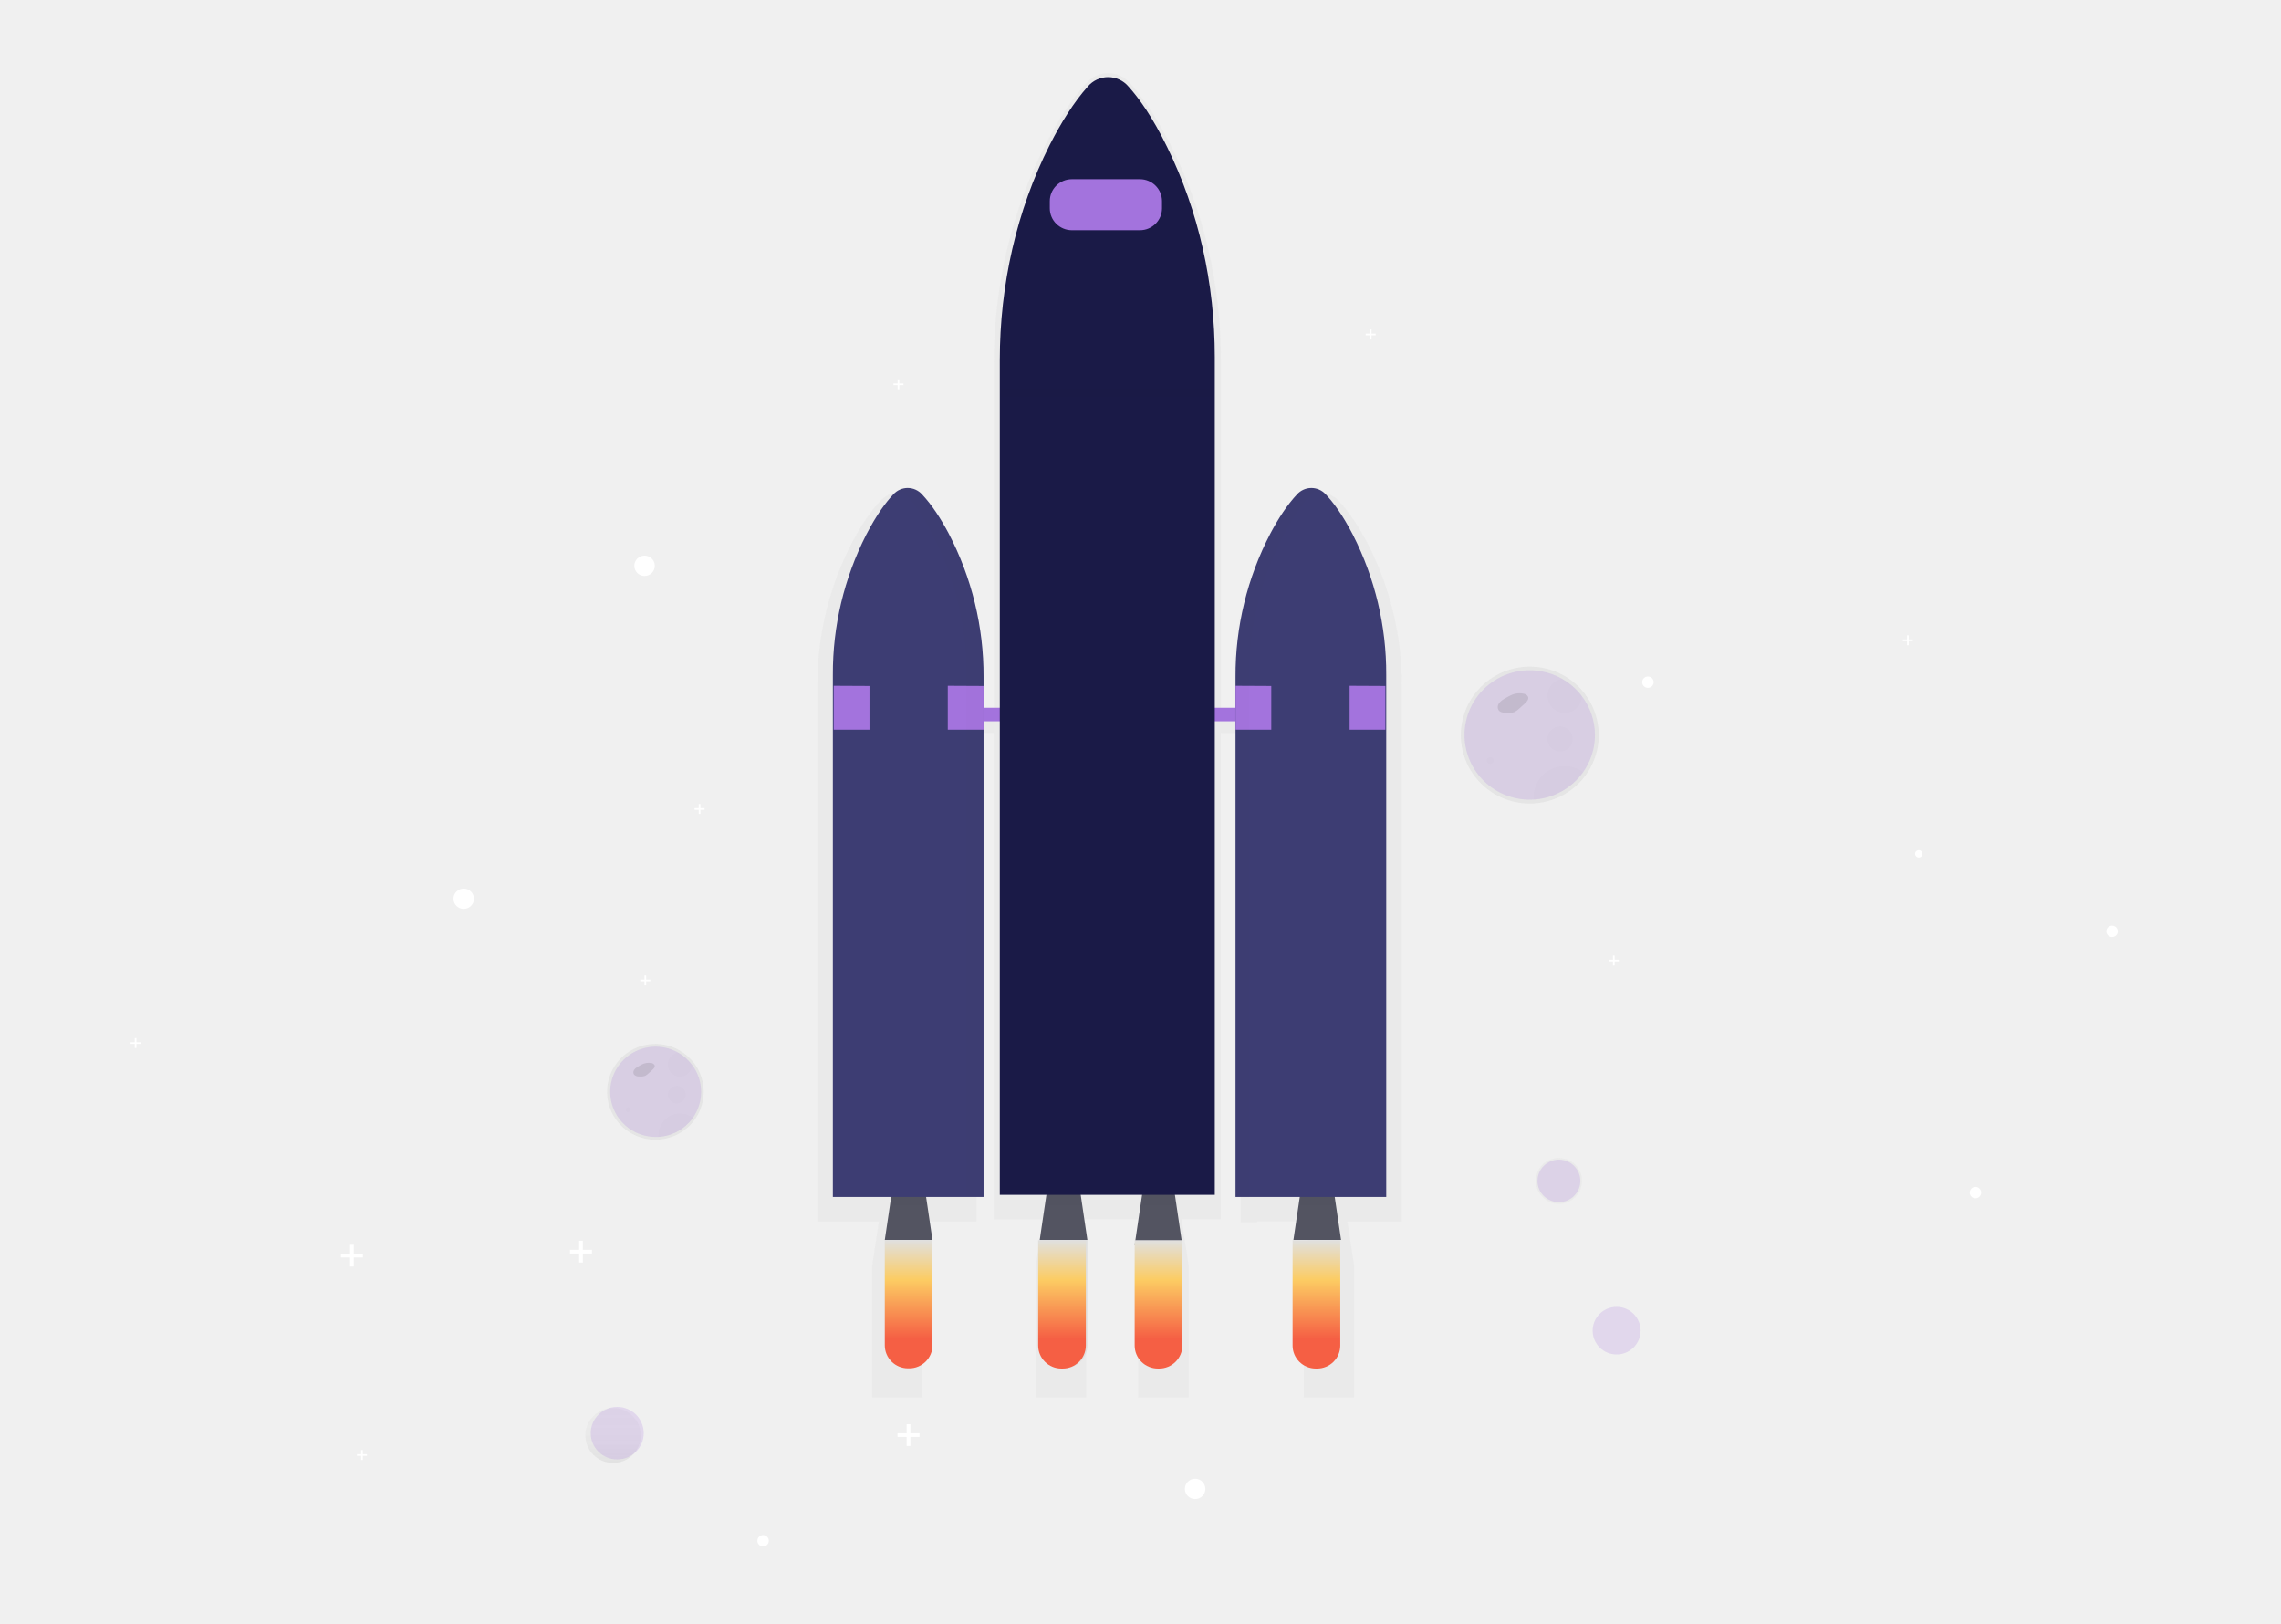
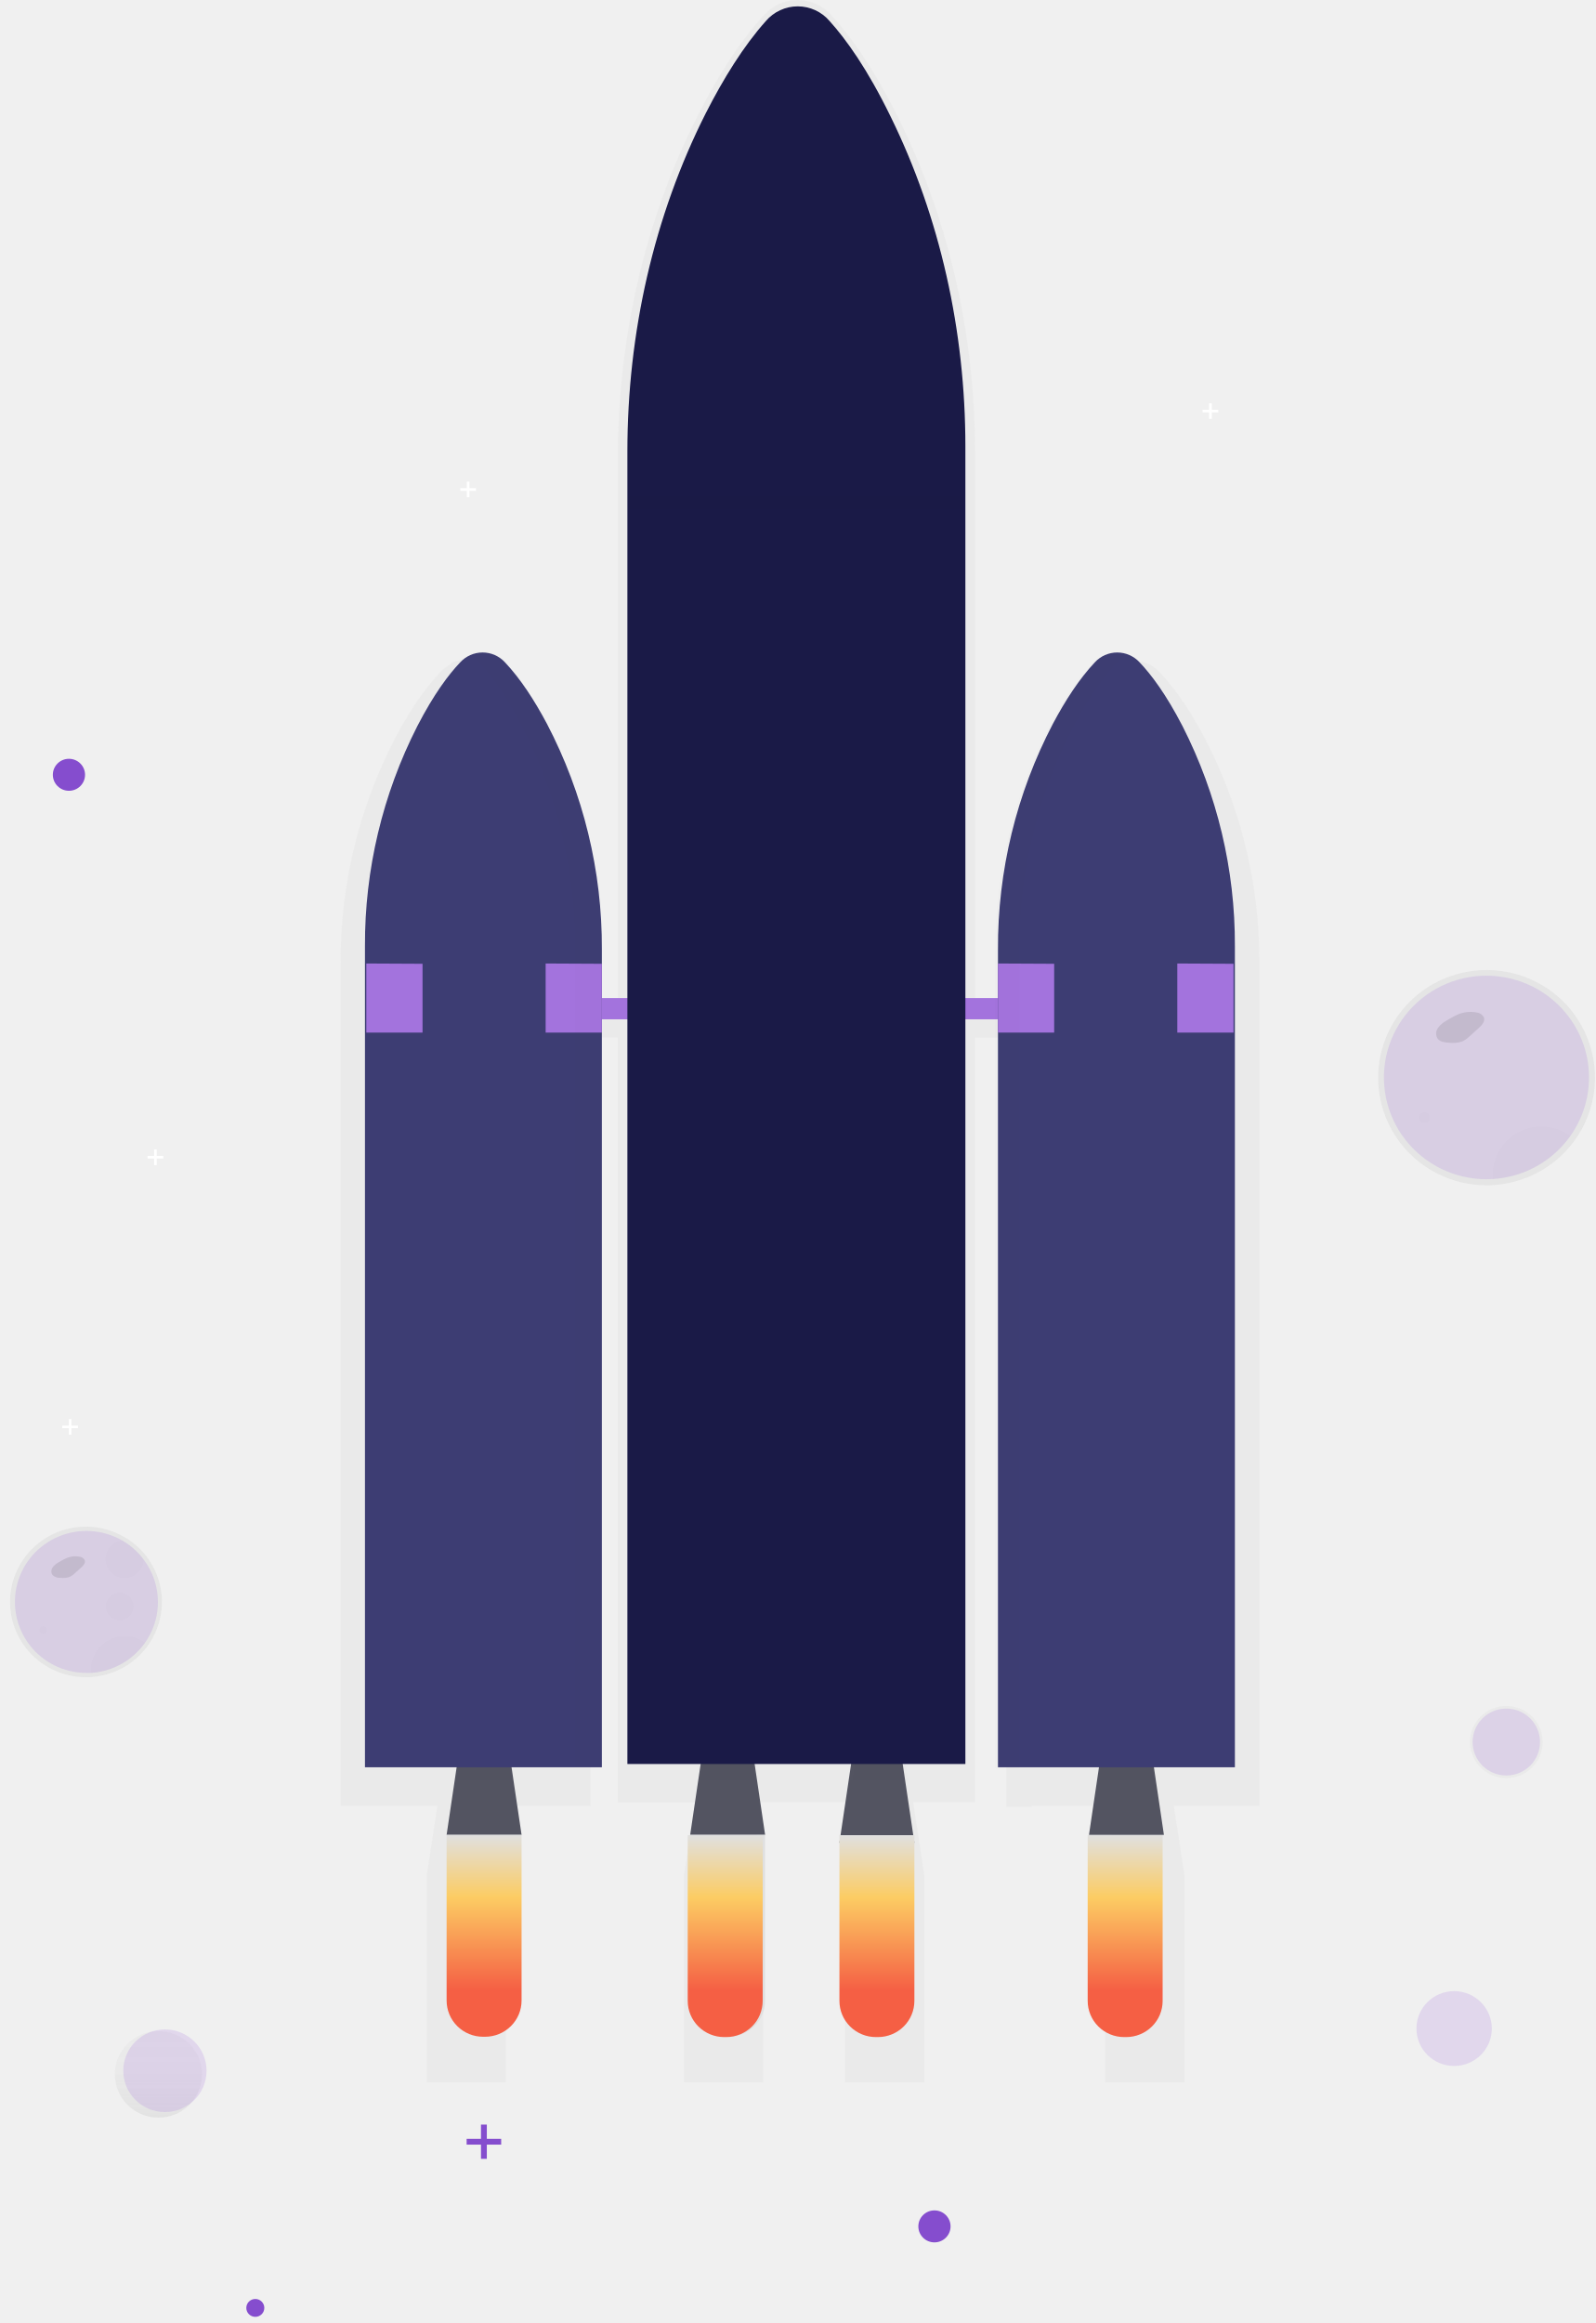
- <svg xmlns="http://www.w3.org/2000/svg" width="281" height="200" viewBox="0 0 281 200" fill="none">
+ <svg xmlns="http://www.w3.org/2000/svg" width="125" height="182" viewBox="0 0 125 182" fill="none">
  <g opacity="0.7">
-     <path opacity="0.7" d="M75.529 180.23C77.416 180.23 78.945 178.713 78.945 176.841C78.945 174.969 77.416 173.451 75.529 173.451C73.642 173.451 72.113 174.969 72.113 176.841C72.113 178.713 73.642 180.23 75.529 180.23Z" fill="url(#paint0_linear)" />
+     <path opacity="0.7" d="M12.416 165.91C14.303 165.91 15.832 164.392 15.832 162.52C15.832 160.648 14.303 159.13 12.416 159.13C10.529 159.13 9 160.648 9 162.52C9 164.392 10.529 165.91 12.416 165.91Z" fill="url(#paint0_linear)" />
  </g>
-   <path opacity="0.2" d="M76.037 179.796C77.838 179.796 79.299 178.346 79.299 176.558C79.299 174.77 77.838 173.321 76.037 173.321C74.235 173.321 72.774 174.77 72.774 176.558C72.774 178.346 74.235 179.796 76.037 179.796Z" fill="#A373DD" />
-   <path d="M57.125 111.976C57.822 111.976 58.387 111.415 58.387 110.723C58.387 110.032 57.822 109.471 57.125 109.471C56.427 109.471 55.862 110.032 55.862 110.723C55.862 111.415 56.427 111.976 57.125 111.976Z" fill="white" />
-   <path d="M147.228 184.684C147.926 184.684 148.491 184.123 148.491 183.431C148.491 182.739 147.926 182.178 147.228 182.178C146.531 182.178 145.966 182.739 145.966 183.431C145.966 184.123 146.531 184.684 147.228 184.684Z" fill="white" />
-   <path d="M94.008 190.518C94.397 190.518 94.713 190.204 94.713 189.818C94.713 189.431 94.397 189.117 94.008 189.117C93.618 189.117 93.302 189.431 93.302 189.818C93.302 190.204 93.618 190.518 94.008 190.518Z" fill="white" />
-   <path d="M243.357 147.624C243.747 147.624 244.062 147.31 244.062 146.923C244.062 146.537 243.747 146.223 243.357 146.223C242.967 146.223 242.651 146.537 242.651 146.923C242.651 147.31 242.967 147.624 243.357 147.624Z" fill="white" />
-   <path d="M203.008 84.741C203.398 84.741 203.714 84.428 203.714 84.041C203.714 83.654 203.398 83.341 203.008 83.341C202.619 83.341 202.303 83.654 202.303 84.041C202.303 84.428 202.619 84.741 203.008 84.741Z" fill="white" />
-   <path d="M260.189 115.445C260.579 115.445 260.895 115.132 260.895 114.745C260.895 114.359 260.579 114.045 260.189 114.045C259.8 114.045 259.484 114.359 259.484 114.745C259.484 115.132 259.8 115.445 260.189 115.445Z" fill="white" />
-   <path d="M79.403 70.955C80.1 70.955 80.665 70.394 80.665 69.702C80.665 69.011 80.1 68.45 79.403 68.45C78.706 68.45 78.141 69.011 78.141 69.702C78.141 70.394 78.706 70.955 79.403 70.955Z" fill="white" />
-   <path d="M44.706 154.464H43.582V153.348H43.124V154.464H42V154.918H43.124V156.031H43.582V154.918H44.706V154.464Z" fill="white" />
-   <path d="M72.925 153.972H71.801V152.857H71.343V153.972H70.219V154.427H71.343V155.539H71.801V154.427H72.925V153.972Z" fill="white" />
-   <path d="M113.274 176.571H112.15V175.455H111.692V176.571H110.568V177.025H111.692V178.138H112.15V177.025H113.274V176.571Z" fill="white" />
-   <path d="M169.472 41.103H168.96V40.595H168.752V41.103H168.239V41.31H168.752V41.818H168.96V41.31H169.472V41.103Z" fill="white" />
-   <path d="M235.649 78.777H235.136V78.269H234.928V78.777H234.416V78.984H234.928V79.492H235.136V78.984H235.649V78.777Z" fill="white" />
-   <path d="M199.424 118.232H198.912V117.724H198.704V118.232H198.191V118.439H198.704V118.947H198.912V118.439H199.424V118.232Z" fill="white" />
-   <path d="M17.32 128.395H16.808V127.887H16.6V128.395H16.087V128.602H16.6V129.11H16.808V128.602H17.32V128.395Z" fill="white" />
-   <path d="M45.208 179.15H44.696V178.641H44.488V179.15H43.975V179.356H44.488V179.864H44.696V179.356H45.208V179.15Z" fill="white" />
-   <path d="M111.301 47.244H110.788V46.736H110.58V47.244H110.068V47.451H110.58V47.959H110.788V47.451H111.301V47.244Z" fill="white" />
-   <path d="M80.111 120.689H79.599V120.18H79.391V120.689H78.878V120.895H79.391V121.403H79.599V120.895H80.111V120.689Z" fill="white" />
-   <path d="M86.794 99.564H86.282V99.056H86.074V99.564H85.562V99.77H86.074V100.279H86.282V99.77H86.794V99.564Z" fill="white" />
+   <path opacity="0.2" d="M12.924 165.475C14.726 165.475 16.186 164.025 16.186 162.237C16.186 160.449 14.726 159 12.924 159C11.122 159 9.661 160.449 9.661 162.237C9.661 164.025 11.122 165.475 12.924 165.475Z" fill="#A373DD" />
+   <path d="M73.228 175.684C73.926 175.684 74.491 175.123 74.491 174.431C74.491 173.739 73.926 173.178 73.228 173.178C72.531 173.178 71.966 173.739 71.966 174.431C71.966 175.123 72.531 175.684 73.228 175.684Z" fill="#854DCE" />
+   <path d="M20.008 181.518C20.397 181.518 20.713 181.204 20.713 180.818C20.713 180.431 20.397 180.117 20.008 180.117C19.618 180.117 19.302 180.431 19.302 180.818C19.302 181.204 19.618 181.518 20.008 181.518Z" fill="#854DCE" />
+   <path d="M5.403 61.955C6.1 61.955 6.665 61.394 6.665 60.702C6.665 60.011 6.1 59.45 5.403 59.45C4.706 59.45 4.141 60.011 4.141 60.702C4.141 61.394 4.706 61.955 5.403 61.955Z" fill="#854DCE" />
+   <path d="M39.274 167.571H38.15V166.455H37.692V167.571H36.568V168.025H37.692V169.138H38.15V168.025H39.274V167.571Z" fill="#854DCE" />
+   <path d="M95.472 32.103H94.96V31.595H94.752V32.103H94.239V32.31H94.752V32.818H94.96V32.31H95.472V32.103Z" fill="white" />
+   <path d="M37.301 38.244H36.788V37.736H36.58V38.244H36.068V38.451H36.58V38.959H36.788V38.451H37.301V38.244Z" fill="white" />
+   <path d="M6.111 111.689H5.599V111.18H5.391V111.689H4.878V111.895H5.391V112.403H5.599V111.895H6.111V111.689Z" fill="white" />
+   <path d="M12.794 90.564H12.282V90.056H12.074V90.564H11.562V90.77H12.074V91.279H12.282V90.77H12.794V90.564Z" fill="white" />
  <g opacity="0.7">
-     <path opacity="0.7" d="M192.043 148.313C193.618 148.313 194.894 147.046 194.894 145.483C194.894 143.92 193.618 142.653 192.043 142.653C190.468 142.653 189.191 143.92 189.191 145.483C189.191 147.046 190.468 148.313 192.043 148.313Z" fill="url(#paint1_linear)" />
+     <path opacity="0.7" d="M118.043 139.313C119.618 139.313 120.894 138.046 120.894 136.483C120.894 134.92 119.618 133.653 118.043 133.653C116.468 133.653 115.191 134.92 115.191 136.483C115.191 138.046 116.468 139.313 118.043 139.313Z" fill="url(#paint1_linear)" />
  </g>
-   <path opacity="0.2" d="M192.043 148.104C193.501 148.104 194.684 146.93 194.684 145.483C194.684 144.035 193.501 142.862 192.043 142.862C190.584 142.862 189.401 144.035 189.401 145.483C189.401 146.93 190.584 148.104 192.043 148.104Z" fill="#A373DD" />
-   <path opacity="0.2" d="M199.154 166.863C200.785 166.863 202.107 165.551 202.107 163.933C202.107 162.314 200.785 161.002 199.154 161.002C197.523 161.002 196.201 162.314 196.201 163.933C196.201 165.551 197.523 166.863 199.154 166.863Z" fill="#A373DD" />
+   <path opacity="0.2" d="M118.043 139.104C119.501 139.104 120.684 137.93 120.684 136.483C120.684 135.035 119.501 133.862 118.043 133.862C116.584 133.862 115.401 135.035 115.401 136.483C115.401 137.93 116.584 139.104 118.043 139.104Z" fill="#A373DD" />
+   <path opacity="0.2" d="M113.953 161.861C115.584 161.861 116.906 160.549 116.906 158.93C116.906 157.312 115.584 156 113.953 156C112.322 156 111 157.312 111 158.93C111 160.549 112.322 161.861 113.953 161.861Z" fill="#A373DD" />
  <g opacity="0.7">
-     <path opacity="0.7" d="M172.69 84.413C172.711 78.257 171.224 72.188 168.358 66.728C166.999 64.163 165.759 62.572 164.804 61.592C164.439 61.209 163.962 60.95 163.441 60.85C162.919 60.751 162.38 60.816 161.897 61.037C161.512 61.172 161.164 61.395 160.88 61.688C159.59 63.014 158.425 64.768 157.415 66.632C154.401 72.222 152.839 78.469 152.867 84.809V88.611H150.409V44.395C150.409 35.13 148.32 25.989 144.221 17.884C142.28 14.042 140.508 11.654 139.149 10.188C138.819 9.815 138.412 9.516 137.957 9.311C137.501 9.106 137.007 9 136.506 9C136.006 9 135.511 9.106 135.056 9.311C134.6 9.516 134.194 9.815 133.864 10.188C132.022 12.175 130.359 14.803 128.913 17.596C124.608 25.879 122.423 35.282 122.423 44.817V88.594H120.299V84.608C120.326 78.272 118.763 72.029 115.751 66.443C114.734 64.579 113.568 62.825 112.286 61.498C111.913 61.106 111.424 60.842 110.889 60.746C110.355 60.649 109.803 60.725 109.315 60.963L109.405 61.01C109.094 61.147 108.812 61.342 108.575 61.584C107.622 62.567 106.382 64.156 105.023 66.721C102.157 72.181 100.671 78.25 100.691 84.406V150.482H108.276L107.439 155.913V172.156H113.642V155.913L112.813 150.479H120.289V90.299H122.413V150.219H128.47L127.601 155.913V172.156H133.804V155.913L132.936 150.211H141.104L140.23 155.913V172.156H146.434V155.913L145.565 150.211H150.402V90.306H152.86V150.578H154.853V150.487H161.442L160.615 155.913V172.156H166.819V155.913L165.989 150.479H172.69V84.413Z" fill="url(#paint2_linear)" />
+     <path opacity="0.7" d="M98.69 75.413C98.71 69.257 97.224 63.188 94.358 57.728C92.999 55.163 91.759 53.572 90.804 52.592C90.439 52.209 89.962 51.95 89.441 51.85C88.919 51.751 88.379 51.816 87.897 52.037C87.512 52.172 87.164 52.395 86.88 52.688C85.59 54.014 84.424 55.768 83.415 57.632C80.401 63.222 78.839 69.469 78.867 75.809V79.611H76.409V35.395C76.409 26.13 74.32 16.989 70.221 8.884C68.28 5.042 66.508 2.654 65.149 1.188C64.819 0.815 64.412 0.516 63.957 0.311C63.501 0.106 63.007 0 62.506 0C62.006 0 61.511 0.106 61.056 0.311C60.6 0.516 60.194 0.815 59.864 1.188C58.022 3.175 56.359 5.803 54.913 8.596C50.608 16.879 48.423 26.282 48.423 35.817V79.594H46.299V75.608C46.326 69.272 44.763 63.029 41.752 57.443C40.734 55.579 39.568 53.825 38.286 52.498C37.913 52.106 37.424 51.842 36.889 51.746C36.355 51.649 35.803 51.725 35.316 51.963L35.405 52.01C35.094 52.147 34.812 52.342 34.575 52.584C33.622 53.567 32.382 55.156 31.023 57.721C28.157 63.181 26.671 69.25 26.691 75.406V141.482H34.276L33.439 146.913V163.156H39.642V146.913L38.813 141.479H46.289V81.299H48.413V141.219H54.47L53.601 146.913V163.156H59.804V146.913L58.935 141.212H67.104L66.231 146.913V163.156H72.434V146.913L71.565 141.212H76.402V81.306H78.86V141.577H80.853V141.487H87.442L86.615 146.913V163.156H92.819V146.913L91.989 141.479H98.69V75.413Z" fill="url(#paint2_linear)" />
  </g>
-   <path d="M114.873 152.754H108.999L110.048 145.677H113.823L114.873 152.754Z" fill="#535461" />
-   <path d="M145.656 153.371H139.782L140.831 146.294H144.606L145.656 153.371Z" fill="#535461" />
+   <path d="M40.873 143.754H34.999L36.048 136.677H39.823L40.873 143.754Z" fill="#535461" />
+   <path d="M71.656 144.371H65.782L66.831 137.294H70.606L71.656 144.371Z" fill="#535461" />
  <g opacity="0.1">
-     <path opacity="0.1" d="M109.756 148.487H114.115L113.823 146.51H110.048L109.756 148.487Z" fill="black" />
+     <path opacity="0.1" d="M35.756 139.487H40.115L39.823 137.51H36.048L35.756 139.487Z" fill="black" />
  </g>
-   <path d="M165.209 152.754H159.338L160.385 145.677H164.162L165.209 152.754Z" fill="#535461" />
+   <path d="M91.21 143.754H85.338L86.385 136.677H90.162L91.21 143.754Z" fill="#535461" />
  <g opacity="0.1">
-     <path opacity="0.1" d="M160.093 148.487H164.455L164.162 146.51H160.385L160.093 148.487Z" fill="black" />
+     <path opacity="0.1" d="M86.093 139.487H90.454L90.162 137.51H86.385L86.093 139.487Z" fill="black" />
  </g>
-   <path d="M133.958 152.754H128.086L129.133 145.677H132.911L133.958 152.754Z" fill="#535461" />
+   <path d="M59.958 143.754H54.086L55.133 136.677H58.911L59.958 143.754Z" fill="#535461" />
  <g opacity="0.1">
-     <path opacity="0.1" d="M128.841 148.487H133.203L132.911 146.51H129.133L128.841 148.487Z" fill="black" />
+     <path opacity="0.1" d="M54.841 139.487H59.203L58.911 137.51H55.133L54.841 139.487Z" fill="black" />
  </g>
  <g opacity="0.1">
-     <path opacity="0.1" d="M140.797 148.487H145.159L144.864 146.51H141.089L140.797 148.487Z" fill="black" />
+     <path opacity="0.1" d="M66.797 139.487H71.159L70.864 137.51H67.089L66.797 139.487Z" fill="black" />
  </g>
-   <path d="M156.82 87.194H114.873V88.859H156.82V87.194Z" fill="#A373DD" />
-   <path d="M163.303 60.892C163.082 60.649 162.811 60.455 162.51 60.322C162.208 60.189 161.881 60.12 161.551 60.12C161.221 60.12 160.894 60.189 160.592 60.322C160.29 60.455 160.02 60.649 159.798 60.892C158.578 62.184 157.474 63.891 156.511 65.706C153.655 71.169 152.178 77.238 152.206 83.392V147.463H170.772V83.121C170.795 77.138 169.389 71.234 166.67 65.893C165.38 63.397 164.207 61.835 163.303 60.892Z" fill="#3D3D73" />
-   <path d="M110.066 60.892C110.287 60.649 110.558 60.455 110.859 60.322C111.161 60.189 111.488 60.12 111.818 60.12C112.148 60.12 112.475 60.189 112.777 60.322C113.079 60.455 113.349 60.649 113.571 60.892C114.793 62.184 115.895 63.891 116.86 65.706C119.716 71.169 121.193 77.238 121.165 83.392V147.463H102.6V83.121C102.577 77.138 103.982 71.234 106.701 65.893C107.989 63.397 109.162 61.835 110.066 60.892Z" fill="#3D3D73" />
-   <path d="M102.706 84.487L107.112 84.509V89.899H102.706V84.487Z" fill="#A373DD" />
-   <path d="M116.759 84.487L121.165 84.509V89.899H116.759V84.487Z" fill="#A373DD" />
-   <path d="M152.206 84.487L156.61 84.509V89.899H152.206V84.487Z" fill="#A373DD" />
-   <path d="M166.259 84.487L170.663 84.509V89.899H166.259V84.487Z" fill="#A373DD" />
+   <path d="M82.82 78.194H40.873V79.859H82.82V78.194Z" fill="#A373DD" />
+   <path d="M89.303 51.892C89.082 51.649 88.811 51.455 88.51 51.322C88.208 51.189 87.881 51.12 87.551 51.12C87.221 51.12 86.894 51.189 86.592 51.322C86.29 51.455 86.02 51.649 85.798 51.892C84.578 53.184 83.474 54.891 82.511 56.706C79.655 62.169 78.177 68.238 78.206 74.392V138.463H96.772V74.121C96.795 68.138 95.389 62.234 92.67 56.893C91.38 54.397 90.207 52.835 89.303 51.892Z" fill="#3D3D73" />
+   <path d="M36.066 51.892C36.287 51.649 36.558 51.455 36.859 51.322C37.161 51.189 37.488 51.12 37.818 51.12C38.148 51.12 38.475 51.189 38.777 51.322C39.079 51.455 39.349 51.649 39.571 51.892C40.794 53.184 41.895 54.891 42.86 56.706C45.716 62.169 47.193 68.238 47.165 74.392V138.463H28.6V74.121C28.576 68.138 29.982 62.234 32.702 56.893C33.989 54.397 35.162 52.835 36.066 51.892Z" fill="#3D3D73" />
+   <path d="M28.706 75.487L33.112 75.509V80.899H28.706V75.487Z" fill="#A373DD" />
+   <path d="M42.759 75.487L47.165 75.509V80.899H42.759V75.487Z" fill="#A373DD" />
+   <path d="M78.206 75.487L82.61 75.509V80.899H78.206V75.487Z" fill="#A373DD" />
+   <path d="M92.259 75.487L96.663 75.509V80.899H92.259V75.487Z" fill="#A373DD" />
  <g opacity="0.1">
-     <path opacity="0.1" d="M116.86 65.622C115.895 63.807 114.793 62.1 113.571 60.808C113.225 60.428 112.764 60.171 112.257 60.077C111.751 59.982 111.227 60.055 110.766 60.285C111.031 60.416 111.271 60.593 111.474 60.808C112.694 62.1 113.798 63.807 114.761 65.622C117.618 71.085 119.095 77.154 119.066 83.308V147.374H121.165V83.311C121.193 77.156 119.716 71.086 116.86 65.622V65.622Z" fill="black" />
+     <path opacity="0.1" d="M42.86 56.622C41.895 54.807 40.793 53.1 39.571 51.808C39.225 51.428 38.764 51.171 38.257 51.077C37.751 50.982 37.227 51.055 36.766 51.285C37.031 51.416 37.271 51.593 37.474 51.808C38.694 53.1 39.798 54.807 40.761 56.622C43.618 62.085 45.095 68.154 45.066 74.308V138.374H47.165V74.311C47.193 68.156 45.716 62.086 42.86 56.622Z" fill="black" />
  </g>
  <g opacity="0.1">
-     <path opacity="0.1" d="M158.189 65.799C159.152 63.984 160.256 62.277 161.477 60.985C161.705 60.74 161.981 60.545 162.289 60.41C161.835 60.213 161.33 60.163 160.846 60.266C160.362 60.369 159.923 60.621 159.59 60.985C158.368 62.277 157.264 63.984 156.301 65.799C153.445 71.262 151.968 77.331 151.996 83.485V147.561H153.885V83.49C153.855 77.334 155.332 71.263 158.189 65.799V65.799Z" fill="black" />
+     <path opacity="0.1" d="M84.189 56.799C85.152 54.984 86.256 53.277 87.477 51.985C87.705 51.74 87.981 51.545 88.288 51.41C87.835 51.213 87.33 51.163 86.846 51.266C86.362 51.369 85.923 51.621 85.59 51.985C84.368 53.277 83.263 54.984 82.301 56.799C79.445 62.262 77.968 68.331 77.996 74.485V138.561H79.885V74.49C79.855 68.334 81.332 62.264 84.189 56.799Z" fill="black" />
  </g>
-   <path d="M112.016 168.573H111.855C111.098 168.573 110.371 168.274 109.835 167.742C109.3 167.211 108.999 166.49 108.999 165.738V152.754H114.873V165.738C114.873 166.49 114.572 167.211 114.036 167.742C113.5 168.274 112.774 168.573 112.016 168.573Z" fill="url(#paint3_linear)" />
-   <path d="M131.104 168.573H130.94C130.183 168.572 129.457 168.273 128.922 167.742C128.387 167.21 128.086 166.489 128.086 165.738V152.754H133.958V165.738C133.958 166.489 133.657 167.21 133.122 167.742C132.587 168.273 131.861 168.572 131.104 168.573Z" fill="url(#paint4_linear)" />
-   <path d="M142.799 168.599H142.638C141.881 168.599 141.154 168.3 140.618 167.769C140.083 167.237 139.782 166.516 139.782 165.764V152.78H145.656V165.764C145.656 166.516 145.355 167.237 144.819 167.769C144.283 168.3 143.557 168.599 142.799 168.599Z" fill="url(#paint5_linear)" />
-   <path d="M162.253 168.599H162.092C161.335 168.599 160.608 168.3 160.072 167.769C159.537 167.237 159.236 166.516 159.236 165.764V152.78H165.11V165.764C165.11 166.516 164.809 167.237 164.273 167.769C163.737 168.3 163.011 168.599 162.253 168.599Z" fill="url(#paint6_linear)" />
-   <path d="M130.911 168.599H130.75C129.992 168.599 129.266 168.3 128.73 167.769C128.194 167.237 127.893 166.516 127.893 165.764V152.78H133.767V165.764C133.767 166.516 133.466 167.237 132.931 167.769C132.395 168.3 131.668 168.599 130.911 168.599Z" fill="url(#paint7_linear)" />
-   <path d="M139.015 10.655C138.708 10.292 138.325 10.001 137.893 9.802C137.461 9.602 136.99 9.498 136.514 9.498C136.037 9.498 135.566 9.602 135.134 9.802C134.702 10.001 134.319 10.292 134.012 10.655C132.28 12.59 130.695 15.147 129.309 17.869C125.235 25.935 123.165 35.093 123.165 44.378V147.202H149.652V43.965C149.652 34.943 147.671 26.034 143.8 18.149C141.981 14.408 140.305 12.082 139.015 10.655Z" fill="#1A1A47" />
-   <path d="M140.426 22.077H132.049C130.546 22.077 129.326 23.286 129.326 24.779V25.66C129.326 27.153 130.546 28.362 132.049 28.362H140.426C141.93 28.362 143.149 27.153 143.149 25.66V24.779C143.149 23.286 141.93 22.077 140.426 22.077Z" fill="#A373DD" />
+   <path d="M38.016 159.573H37.855C37.098 159.573 36.371 159.274 35.835 158.742C35.3 158.211 34.999 157.49 34.999 156.738V143.754H40.873V156.738C40.873 157.49 40.572 158.211 40.036 158.742C39.5 159.274 38.774 159.573 38.016 159.573Z" fill="url(#paint3_linear)" />
+   <path d="M57.104 159.573H56.94C56.183 159.572 55.457 159.273 54.922 158.742C54.387 158.21 54.086 157.489 54.086 156.738V143.754H59.958V156.738C59.958 157.489 59.657 158.21 59.122 158.742C58.587 159.273 57.861 159.572 57.104 159.573Z" fill="url(#paint4_linear)" />
+   <path d="M68.799 159.599H68.638C67.881 159.599 67.154 159.3 66.618 158.769C66.083 158.237 65.782 157.516 65.782 156.764V143.78H71.656V156.764C71.656 157.516 71.355 158.237 70.819 158.769C70.284 159.3 69.557 159.599 68.799 159.599Z" fill="url(#paint5_linear)" />
+   <path d="M88.253 159.599H88.092C87.335 159.599 86.608 159.3 86.072 158.769C85.537 158.237 85.236 157.516 85.236 156.764V143.78H91.11V156.764C91.11 157.516 90.809 158.237 90.273 158.769C89.737 159.3 89.011 159.599 88.253 159.599Z" fill="url(#paint6_linear)" />
+   <path d="M56.911 159.599H56.75C55.992 159.599 55.266 159.3 54.73 158.769C54.194 158.237 53.893 157.516 53.893 156.764V143.78H59.767V156.764C59.767 157.516 59.466 158.237 58.931 158.769C58.395 159.3 57.668 159.599 56.911 159.599Z" fill="url(#paint7_linear)" />
+   <path d="M65.015 1.655C64.708 1.292 64.326 1.001 63.893 0.802C63.461 0.602 62.99 0.498 62.514 0.498C62.037 0.498 61.566 0.602 61.134 0.802C60.702 1.001 60.319 1.292 60.012 1.655C58.279 3.59 56.695 6.147 55.309 8.869C51.235 16.935 49.165 26.093 49.165 35.378V138.202H75.652V34.965C75.652 25.943 73.671 17.034 69.8 9.149C67.981 5.408 66.305 3.082 65.015 1.655Z" fill="#1A1A47" />
  <g opacity="0.1">
-     <path opacity="0.1" d="M149.526 47.893H123.309V48.902H149.526V47.893Z" fill="black" />
+     <path opacity="0.1" d="M75.525 38.893H49.309V39.902H75.525V38.893Z" fill="black" />
  </g>
-   <path d="M195.233 85.47C194.546 84.574 193.686 83.823 192.704 83.259V83.259C191.575 82.613 190.311 82.234 189.011 82.149C187.711 82.065 186.408 82.279 185.205 82.774C184.001 83.269 182.928 84.033 182.069 85.005C181.21 85.977 180.588 87.132 180.25 88.381C179.913 89.63 179.87 90.94 180.124 92.208C180.378 93.476 180.922 94.669 181.715 95.695C182.508 96.722 183.528 97.553 184.696 98.125C185.865 98.698 187.15 98.996 188.453 98.997C188.634 98.997 188.815 98.997 188.99 98.977C190.522 98.881 191.999 98.376 193.264 97.514C194.529 96.652 195.535 95.466 196.176 94.082C196.816 92.699 197.067 91.169 196.901 89.655C196.736 88.141 196.16 86.7 195.236 85.484L195.233 85.47Z" fill="url(#paint8_linear)" />
-   <path opacity="0.2" d="M196.483 90.549C196.483 92.576 195.705 94.526 194.307 96.004C192.909 97.481 190.996 98.375 188.958 98.503C188.792 98.503 188.622 98.52 188.451 98.52C187.218 98.521 186.001 98.24 184.895 97.7C183.789 97.159 182.824 96.373 182.073 95.403C181.322 94.432 180.806 93.303 180.566 92.103C180.325 90.903 180.366 89.665 180.685 88.483C181.004 87.301 181.593 86.208 182.406 85.289C183.219 84.369 184.235 83.647 185.374 83.18C186.513 82.712 187.746 82.51 188.976 82.591C190.206 82.672 191.401 83.032 192.468 83.645V83.645C193.399 84.18 194.212 84.895 194.86 85.747V85.747C195.915 87.129 196.485 88.816 196.483 90.549Z" fill="#A373DD" />
-   <path opacity="0.1" d="M186.473 85.492C186.058 85.669 185.657 85.879 185.275 86.118C185.02 86.257 184.8 86.452 184.634 86.688C184.551 86.807 184.506 86.948 184.503 87.093C184.501 87.237 184.541 87.379 184.619 87.501C184.815 87.766 185.191 87.806 185.522 87.826C185.871 87.87 186.225 87.834 186.557 87.722C186.782 87.612 186.986 87.465 187.161 87.288L187.852 86.666C188.099 86.45 188.347 86.153 188.25 85.848C188.193 85.739 188.11 85.646 188.007 85.578C187.905 85.509 187.787 85.467 187.664 85.455C187.068 85.34 186.451 85.448 185.931 85.757" fill="black" />
+   <path d="M123.273 79.338C122.585 78.442 121.725 77.691 120.743 77.127C119.614 76.481 118.351 76.102 117.05 76.018C115.75 75.934 114.448 76.148 113.244 76.643C112.04 77.138 110.967 77.901 110.108 78.873C109.249 79.846 108.627 81.001 108.29 82.25C107.952 83.499 107.909 84.808 108.163 86.076C108.417 87.344 108.961 88.538 109.754 89.564C110.547 90.59 111.567 91.421 112.736 91.994C113.904 92.566 115.19 92.864 116.493 92.865C116.673 92.865 116.854 92.865 117.03 92.846C118.561 92.75 120.038 92.244 121.303 91.382C122.568 90.52 123.574 89.335 124.215 87.951C124.855 86.567 125.106 85.037 124.941 83.523C124.775 82.009 124.2 80.568 123.275 79.353L123.273 79.338Z" fill="url(#paint8_linear)" />
+   <path opacity="0.2" d="M124.523 84.418C124.523 86.445 123.744 88.395 122.346 89.872C120.948 91.35 119.036 92.243 116.998 92.371C116.832 92.371 116.661 92.389 116.49 92.389C115.257 92.389 114.041 92.109 112.935 91.568C111.829 91.027 110.863 90.241 110.112 89.271C109.361 88.301 108.846 87.172 108.605 85.972C108.364 84.772 108.405 83.533 108.724 82.351C109.043 81.17 109.632 80.077 110.445 79.157C111.259 78.237 112.274 77.516 113.413 77.048C114.553 76.58 115.785 76.379 117.015 76.46C118.245 76.54 119.44 76.901 120.508 77.513C121.438 78.049 122.251 78.764 122.899 79.616C123.954 80.997 124.525 82.684 124.523 84.418Z" fill="#A373DD" />
+   <path opacity="0.1" d="M114.512 79.36C114.097 79.538 113.697 79.747 113.314 79.987C113.059 80.125 112.84 80.32 112.673 80.557C112.591 80.676 112.545 80.816 112.543 80.961C112.54 81.106 112.58 81.248 112.658 81.37C112.854 81.635 113.23 81.674 113.562 81.694C113.91 81.738 114.264 81.703 114.597 81.591C114.821 81.481 115.025 81.334 115.201 81.156L115.891 80.534C116.139 80.318 116.386 80.021 116.29 79.717C116.233 79.608 116.149 79.515 116.047 79.446C115.944 79.378 115.826 79.335 115.703 79.323C115.108 79.208 114.491 79.316 113.97 79.626" fill="black" />
  <g opacity="0.1">
-     <path opacity="0.1" d="M183.589 94.116C183.823 94.116 184.012 93.928 184.012 93.696C184.012 93.464 183.823 93.276 183.589 93.276C183.355 93.276 183.166 93.464 183.166 93.696C183.166 93.928 183.355 94.116 183.589 94.116Z" fill="black" />
+     <path opacity="0.1" d="M111.629 87.985C111.862 87.985 112.052 87.797 112.052 87.565C112.052 87.333 111.862 87.144 111.629 87.144C111.395 87.144 111.205 87.333 111.205 87.565C111.205 87.797 111.395 87.985 111.629 87.985Z" fill="black" />
  </g>
  <g opacity="0.1">
-     <path opacity="0.1" d="M192.184 92.576C193.039 92.576 193.733 91.888 193.733 91.038C193.733 90.189 193.039 89.501 192.184 89.501C191.328 89.501 190.634 90.189 190.634 91.038C190.634 91.888 191.328 92.576 192.184 92.576Z" fill="black" />
+     <path opacity="0.1" d="M123.057 89.006C122.366 89.982 121.463 90.792 120.414 91.374C119.365 91.957 118.197 92.297 116.998 92.371C116.998 92.261 116.983 92.15 116.983 92.037C116.983 91.338 117.18 90.652 117.55 90.057C117.92 89.462 118.45 88.98 119.08 88.666C119.709 88.352 120.415 88.217 121.117 88.277C121.819 88.337 122.491 88.59 123.057 89.006Z" fill="black" />
+   </g>
+   <path d="M11.505 121.973C11.025 121.345 10.425 120.817 9.737 120.421C8.949 119.962 8.064 119.69 7.151 119.625C6.239 119.561 5.324 119.707 4.478 120.051C3.632 120.395 2.877 120.929 2.273 121.61C1.668 122.291 1.23 123.101 0.993 123.977C0.756 124.854 0.726 125.773 0.906 126.663C1.085 127.552 1.469 128.389 2.028 129.108C2.587 129.826 3.305 130.407 4.127 130.804C4.949 131.202 5.852 131.406 6.767 131.401C6.893 131.401 7.014 131.401 7.143 131.389C8.21 131.317 9.237 130.962 10.117 130.36C10.997 129.757 11.697 128.931 12.143 127.967C12.589 127.003 12.765 125.937 12.652 124.882C12.539 123.828 12.14 122.823 11.5 121.973H11.505Z" fill="url(#paint9_linear)" />
+   <path opacity="0.2" d="M12.376 125.518C12.376 126.932 11.833 128.293 10.857 129.323C9.882 130.354 8.548 130.978 7.126 131.067C7.009 131.067 6.878 131.067 6.772 131.067C5.912 131.067 5.064 130.87 4.294 130.493C3.523 130.116 2.85 129.567 2.327 128.891C1.804 128.214 1.444 127.427 1.277 126.59C1.109 125.754 1.137 124.89 1.36 124.066C1.582 123.243 1.993 122.481 2.559 121.839C3.126 121.198 3.834 120.695 4.628 120.368C5.422 120.042 6.281 119.901 7.139 119.956C7.996 120.012 8.829 120.263 9.574 120.689C10.224 121.064 10.791 121.565 11.242 122.163C11.98 123.128 12.379 124.307 12.376 125.518Z" fill="#A373DD" />
+   <path opacity="0.1" d="M5.391 121.991C5.101 122.113 4.822 122.258 4.556 122.425C4.379 122.524 4.226 122.659 4.108 122.823C4.053 122.908 4.024 123.006 4.024 123.107C4.024 123.208 4.053 123.306 4.108 123.391C4.191 123.471 4.289 123.533 4.398 123.572C4.506 123.611 4.622 123.626 4.737 123.617C4.98 123.648 5.228 123.624 5.46 123.546C5.617 123.468 5.76 123.365 5.883 123.241L6.363 122.809C6.532 122.656 6.715 122.45 6.641 122.239C6.603 122.161 6.545 122.095 6.473 122.047C6.402 121.999 6.319 121.97 6.232 121.964C5.818 121.883 5.388 121.958 5.027 122.175" fill="black" />
+   <g opacity="0.1">
+     <path opacity="0.1" d="M3.378 128.004C3.541 128.004 3.673 127.873 3.673 127.711C3.673 127.55 3.541 127.419 3.378 127.419C3.215 127.419 3.084 127.55 3.084 127.711C3.084 127.873 3.215 128.004 3.378 128.004Z" fill="black" />
  </g>
  <g opacity="0.1">
-     <path opacity="0.1" d="M194.874 85.747C194.87 86.149 194.749 86.542 194.526 86.877C194.303 87.213 193.988 87.478 193.618 87.641C193.247 87.805 192.838 87.859 192.437 87.797C192.037 87.736 191.663 87.561 191.359 87.295C191.056 87.028 190.836 86.681 190.726 86.294C190.616 85.907 190.62 85.497 190.738 85.112C190.857 84.728 191.084 84.385 191.393 84.125C191.701 83.865 192.079 83.698 192.481 83.645V83.645C193.412 84.18 194.226 84.895 194.874 85.747Z" fill="black" />
+     <path opacity="0.1" d="M9.376 126.933C9.973 126.933 10.458 126.452 10.458 125.859C10.458 125.266 9.973 124.786 9.376 124.786C8.779 124.786 8.294 125.266 8.294 125.859C8.294 126.452 8.779 126.933 9.376 126.933Z" fill="black" />
  </g>
  <g opacity="0.1">
-     <path opacity="0.1" d="M195.018 95.138C194.327 96.114 193.424 96.923 192.375 97.506C191.326 98.088 190.158 98.429 188.958 98.503C188.958 98.392 188.943 98.282 188.943 98.169C188.944 97.469 189.14 96.784 189.511 96.189C189.881 95.593 190.41 95.112 191.04 94.797C191.67 94.483 192.375 94.349 193.078 94.409C193.78 94.469 194.452 94.721 195.018 95.138V95.138Z" fill="black" />
-   </g>
-   <path d="M85.505 130.973C85.025 130.345 84.425 129.817 83.737 129.421V129.421C82.949 128.962 82.064 128.69 81.151 128.625C80.239 128.561 79.324 128.707 78.478 129.051C77.632 129.395 76.877 129.929 76.273 130.61C75.668 131.291 75.231 132.101 74.993 132.977C74.756 133.854 74.726 134.773 74.906 135.663C75.085 136.552 75.469 137.389 76.028 138.108C76.587 138.826 77.305 139.407 78.127 139.804C78.949 140.202 79.852 140.406 80.767 140.401C80.893 140.401 81.014 140.401 81.143 140.389C82.21 140.317 83.237 139.962 84.117 139.36C84.997 138.757 85.697 137.931 86.143 136.967C86.589 136.003 86.765 134.937 86.652 133.882C86.538 132.828 86.141 131.823 85.5 130.973H85.505Z" fill="url(#paint9_linear)" />
-   <path opacity="0.2" d="M86.376 134.518C86.376 135.932 85.833 137.293 84.858 138.323C83.882 139.354 82.548 139.978 81.126 140.067C81.01 140.067 80.878 140.067 80.772 140.067C79.912 140.067 79.064 139.87 78.294 139.493C77.523 139.116 76.85 138.567 76.327 137.891C75.803 137.214 75.444 136.427 75.277 135.59C75.109 134.754 75.137 133.89 75.36 133.066C75.582 132.243 75.993 131.481 76.559 130.839C77.126 130.198 77.834 129.695 78.628 129.368C79.422 129.042 80.281 128.901 81.138 128.956C81.996 129.012 82.829 129.263 83.574 129.689V129.689C84.224 130.064 84.791 130.565 85.242 131.163C85.98 132.128 86.379 133.307 86.376 134.518V134.518Z" fill="#A373DD" />
-   <path opacity="0.1" d="M79.391 130.991C79.101 131.113 78.822 131.258 78.556 131.425C78.379 131.524 78.226 131.659 78.108 131.823C78.053 131.908 78.024 132.006 78.024 132.107C78.024 132.208 78.053 132.306 78.108 132.391C78.191 132.471 78.289 132.533 78.398 132.572C78.506 132.611 78.622 132.626 78.737 132.617C78.98 132.648 79.228 132.624 79.46 132.546C79.617 132.468 79.76 132.365 79.883 132.241L80.363 131.809C80.532 131.656 80.715 131.45 80.641 131.239C80.603 131.161 80.545 131.095 80.474 131.047C80.402 130.999 80.319 130.97 80.232 130.964C79.818 130.883 79.388 130.958 79.027 131.175" fill="black" />
-   <g opacity="0.1">
-     <path opacity="0.1" d="M77.378 137.004C77.541 137.004 77.673 136.873 77.673 136.711C77.673 136.55 77.541 136.419 77.378 136.419C77.215 136.419 77.084 136.55 77.084 136.711C77.084 136.873 77.215 137.004 77.378 137.004Z" fill="black" />
+     <path opacity="0.1" d="M11.245 122.167C11.243 122.451 11.158 122.727 11.002 122.964C10.845 123.201 10.623 123.388 10.363 123.503C10.102 123.618 9.813 123.656 9.532 123.612C9.25 123.569 8.986 123.445 8.773 123.257C8.56 123.069 8.406 122.824 8.329 122.551C8.252 122.279 8.257 121.99 8.341 121.719C8.426 121.449 8.587 121.208 8.805 121.026C9.024 120.845 9.291 120.729 9.574 120.694C10.225 121.069 10.793 121.57 11.245 122.167Z" fill="black" />
  </g>
  <g opacity="0.1">
-     <path opacity="0.1" d="M83.376 135.933C83.973 135.933 84.458 135.452 84.458 134.859C84.458 134.266 83.973 133.786 83.376 133.786C82.779 133.786 82.294 134.266 82.294 134.859C82.294 135.452 82.779 135.933 83.376 135.933Z" fill="black" />
+     <path opacity="0.1" d="M11.354 128.718C10.872 129.399 10.241 129.964 9.509 130.37C8.778 130.777 7.963 131.015 7.126 131.067C7.126 130.99 7.126 130.912 7.126 130.821C7.126 130.333 7.263 129.855 7.522 129.439C7.78 129.024 8.149 128.688 8.589 128.469C9.028 128.249 9.52 128.156 10.01 128.197C10.5 128.239 10.969 128.415 11.364 128.706L11.354 128.718Z" fill="black" />
  </g>
-   <g opacity="0.1">
-     <path opacity="0.1" d="M85.245 131.167C85.243 131.451 85.158 131.727 85.002 131.964C84.845 132.201 84.624 132.388 84.363 132.503C84.102 132.618 83.814 132.656 83.531 132.612C83.25 132.569 82.986 132.445 82.773 132.257C82.56 132.069 82.406 131.824 82.329 131.551C82.252 131.279 82.257 130.99 82.341 130.719C82.426 130.449 82.587 130.208 82.805 130.026C83.024 129.845 83.291 129.729 83.574 129.694C84.225 130.069 84.793 130.57 85.245 131.167V131.167Z" fill="black" />
-   </g>
-   <g opacity="0.1">
-     <path opacity="0.1" d="M85.354 137.718C84.872 138.399 84.241 138.964 83.509 139.37C82.778 139.777 81.963 140.015 81.126 140.067C81.126 139.99 81.126 139.912 81.126 139.821C81.126 139.333 81.263 138.855 81.522 138.439C81.78 138.024 82.149 137.688 82.588 137.469C83.028 137.249 83.52 137.156 84.01 137.197C84.5 137.239 84.969 137.415 85.364 137.706L85.354 137.718Z" fill="black" />
-   </g>
-   <path d="M236.374 105.64C236.625 105.64 236.829 105.437 236.829 105.188C236.829 104.938 236.625 104.736 236.374 104.736C236.122 104.736 235.918 104.938 235.918 105.188C235.918 105.437 236.122 105.64 236.374 105.64Z" fill="white" />
  <defs>
-     <linearGradient id="paint0_linear" x1="75.529" y1="180.23" x2="75.529" y2="173.453" gradientUnits="userSpaceOnUse">
+     <linearGradient id="paint0_linear" x1="12.416" y1="165.91" x2="12.416" y2="159.133" gradientUnits="userSpaceOnUse">
      <stop stop-color="#808080" stop-opacity="0.25" />
      <stop offset="0.54" stop-color="#808080" stop-opacity="0.12" />
      <stop offset="1" stop-color="#808080" stop-opacity="0.1" />
    </linearGradient>
-     <linearGradient id="paint1_linear" x1="4456.1" y1="3352.43" x2="4456.1" y2="3222.1" gradientUnits="userSpaceOnUse">
+     <linearGradient id="paint1_linear" x1="4382.1" y1="3343.43" x2="4382.1" y2="3213.1" gradientUnits="userSpaceOnUse">
      <stop stop-color="#808080" stop-opacity="0.25" />
      <stop offset="0.54" stop-color="#808080" stop-opacity="0.12" />
      <stop offset="1" stop-color="#808080" stop-opacity="0.1" />
    </linearGradient>
-     <linearGradient id="paint2_linear" x1="40199.3" y1="115387" x2="40199.3" y2="7006.78" gradientUnits="userSpaceOnUse">
+     <linearGradient id="paint2_linear" x1="40125.3" y1="115378" x2="40125.3" y2="6997.78" gradientUnits="userSpaceOnUse">
      <stop stop-color="#808080" stop-opacity="0.25" />
      <stop offset="0.54" stop-color="#808080" stop-opacity="0.12" />
      <stop offset="1" stop-color="#808080" stop-opacity="0.1" />
    </linearGradient>
-     <linearGradient id="paint3_linear" x1="111.937" y1="152.754" x2="111.937" y2="168.573" gradientUnits="userSpaceOnUse">
+     <linearGradient id="paint3_linear" x1="37.937" y1="143.754" x2="37.937" y2="159.573" gradientUnits="userSpaceOnUse">
      <stop stop-color="#E0E0E0" />
      <stop offset="0.31" stop-color="#FCCC63" />
      <stop offset="0.77" stop-color="#F55F44" />
    </linearGradient>
-     <linearGradient id="paint4_linear" x1="3263.8" y1="10089.2" x2="3263.8" y2="11107.9" gradientUnits="userSpaceOnUse">
+     <linearGradient id="paint4_linear" x1="3189.8" y1="10080.2" x2="3189.8" y2="11098.9" gradientUnits="userSpaceOnUse">
      <stop stop-color="#E0E0E0" />
      <stop offset="0.31" stop-color="#FCCC63" />
      <stop offset="0.77" stop-color="#F55F44" />
    </linearGradient>
-     <linearGradient id="paint5_linear" x1="142.72" y1="152.78" x2="142.72" y2="168.599" gradientUnits="userSpaceOnUse">
+     <linearGradient id="paint5_linear" x1="68.72" y1="143.78" x2="68.72" y2="159.599" gradientUnits="userSpaceOnUse">
      <stop stop-color="#E0E0E0" />
      <stop offset="0.31" stop-color="#FCCC63" />
      <stop offset="0.77" stop-color="#F55F44" />
    </linearGradient>
-     <linearGradient id="paint6_linear" x1="162.174" y1="152.78" x2="162.174" y2="168.599" gradientUnits="userSpaceOnUse">
+     <linearGradient id="paint6_linear" x1="88.174" y1="143.78" x2="88.174" y2="159.599" gradientUnits="userSpaceOnUse">
      <stop stop-color="#E0E0E0" />
      <stop offset="0.31" stop-color="#FCCC63" />
      <stop offset="0.77" stop-color="#F55F44" />
    </linearGradient>
-     <linearGradient id="paint7_linear" x1="130.832" y1="152.78" x2="130.832" y2="168.599" gradientUnits="userSpaceOnUse">
+     <linearGradient id="paint7_linear" x1="56.832" y1="143.78" x2="56.832" y2="159.599" gradientUnits="userSpaceOnUse">
      <stop stop-color="#E0E0E0" />
      <stop offset="0.31" stop-color="#FCCC63" />
      <stop offset="0.77" stop-color="#F55F44" />
    </linearGradient>
-     <linearGradient id="paint8_linear" x1="13195.5" y1="6983.89" x2="13195.5" y2="5825.92" gradientUnits="userSpaceOnUse">
+     <linearGradient id="paint8_linear" x1="13123.5" y1="6977.75" x2="13123.5" y2="5819.79" gradientUnits="userSpaceOnUse">
      <stop stop-color="#808080" stop-opacity="0.25" />
      <stop offset="0.54" stop-color="#808080" stop-opacity="0.12" />
      <stop offset="1" stop-color="#808080" stop-opacity="0.1" />
    </linearGradient>
-     <linearGradient id="paint9_linear" x1="4012.59" y1="6941.71" x2="4012.59" y2="6376.83" gradientUnits="userSpaceOnUse">
+     <linearGradient id="paint9_linear" x1="3938.59" y1="6932.71" x2="3938.59" y2="6367.83" gradientUnits="userSpaceOnUse">
      <stop stop-color="#808080" stop-opacity="0.25" />
      <stop offset="0.54" stop-color="#808080" stop-opacity="0.12" />
      <stop offset="1" stop-color="#808080" stop-opacity="0.1" />
    </linearGradient>
  </defs>
</svg>
